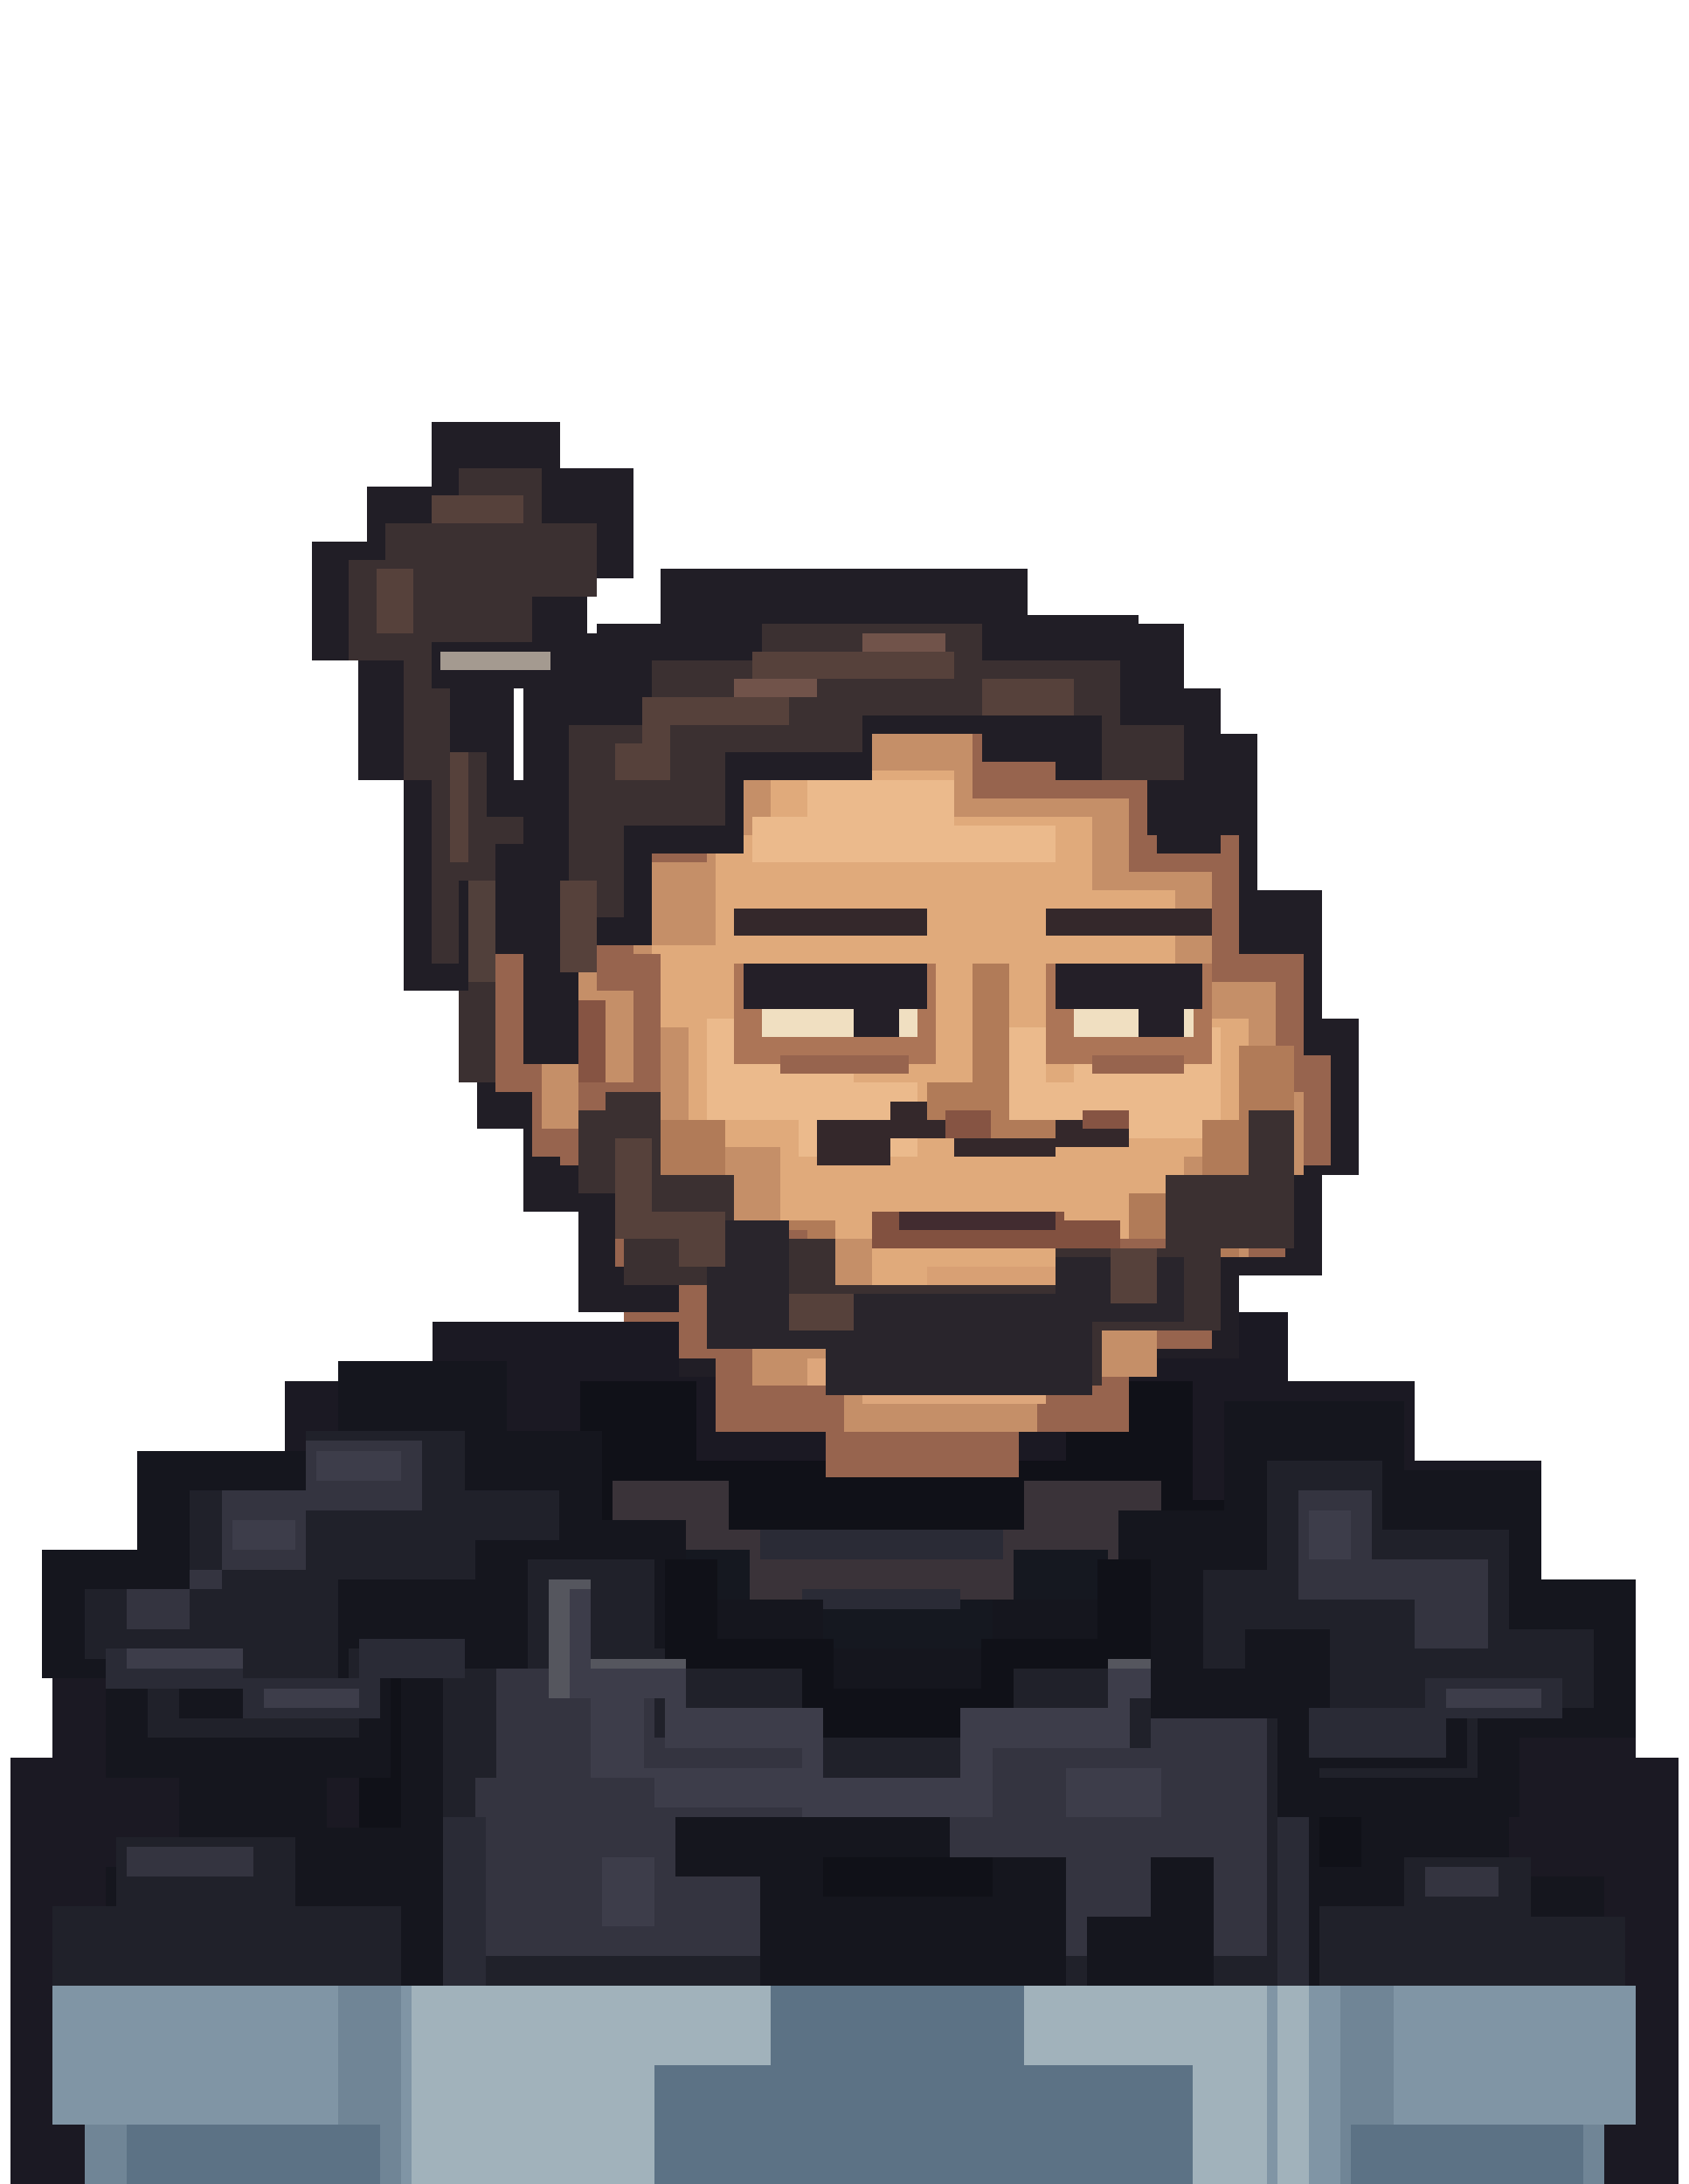
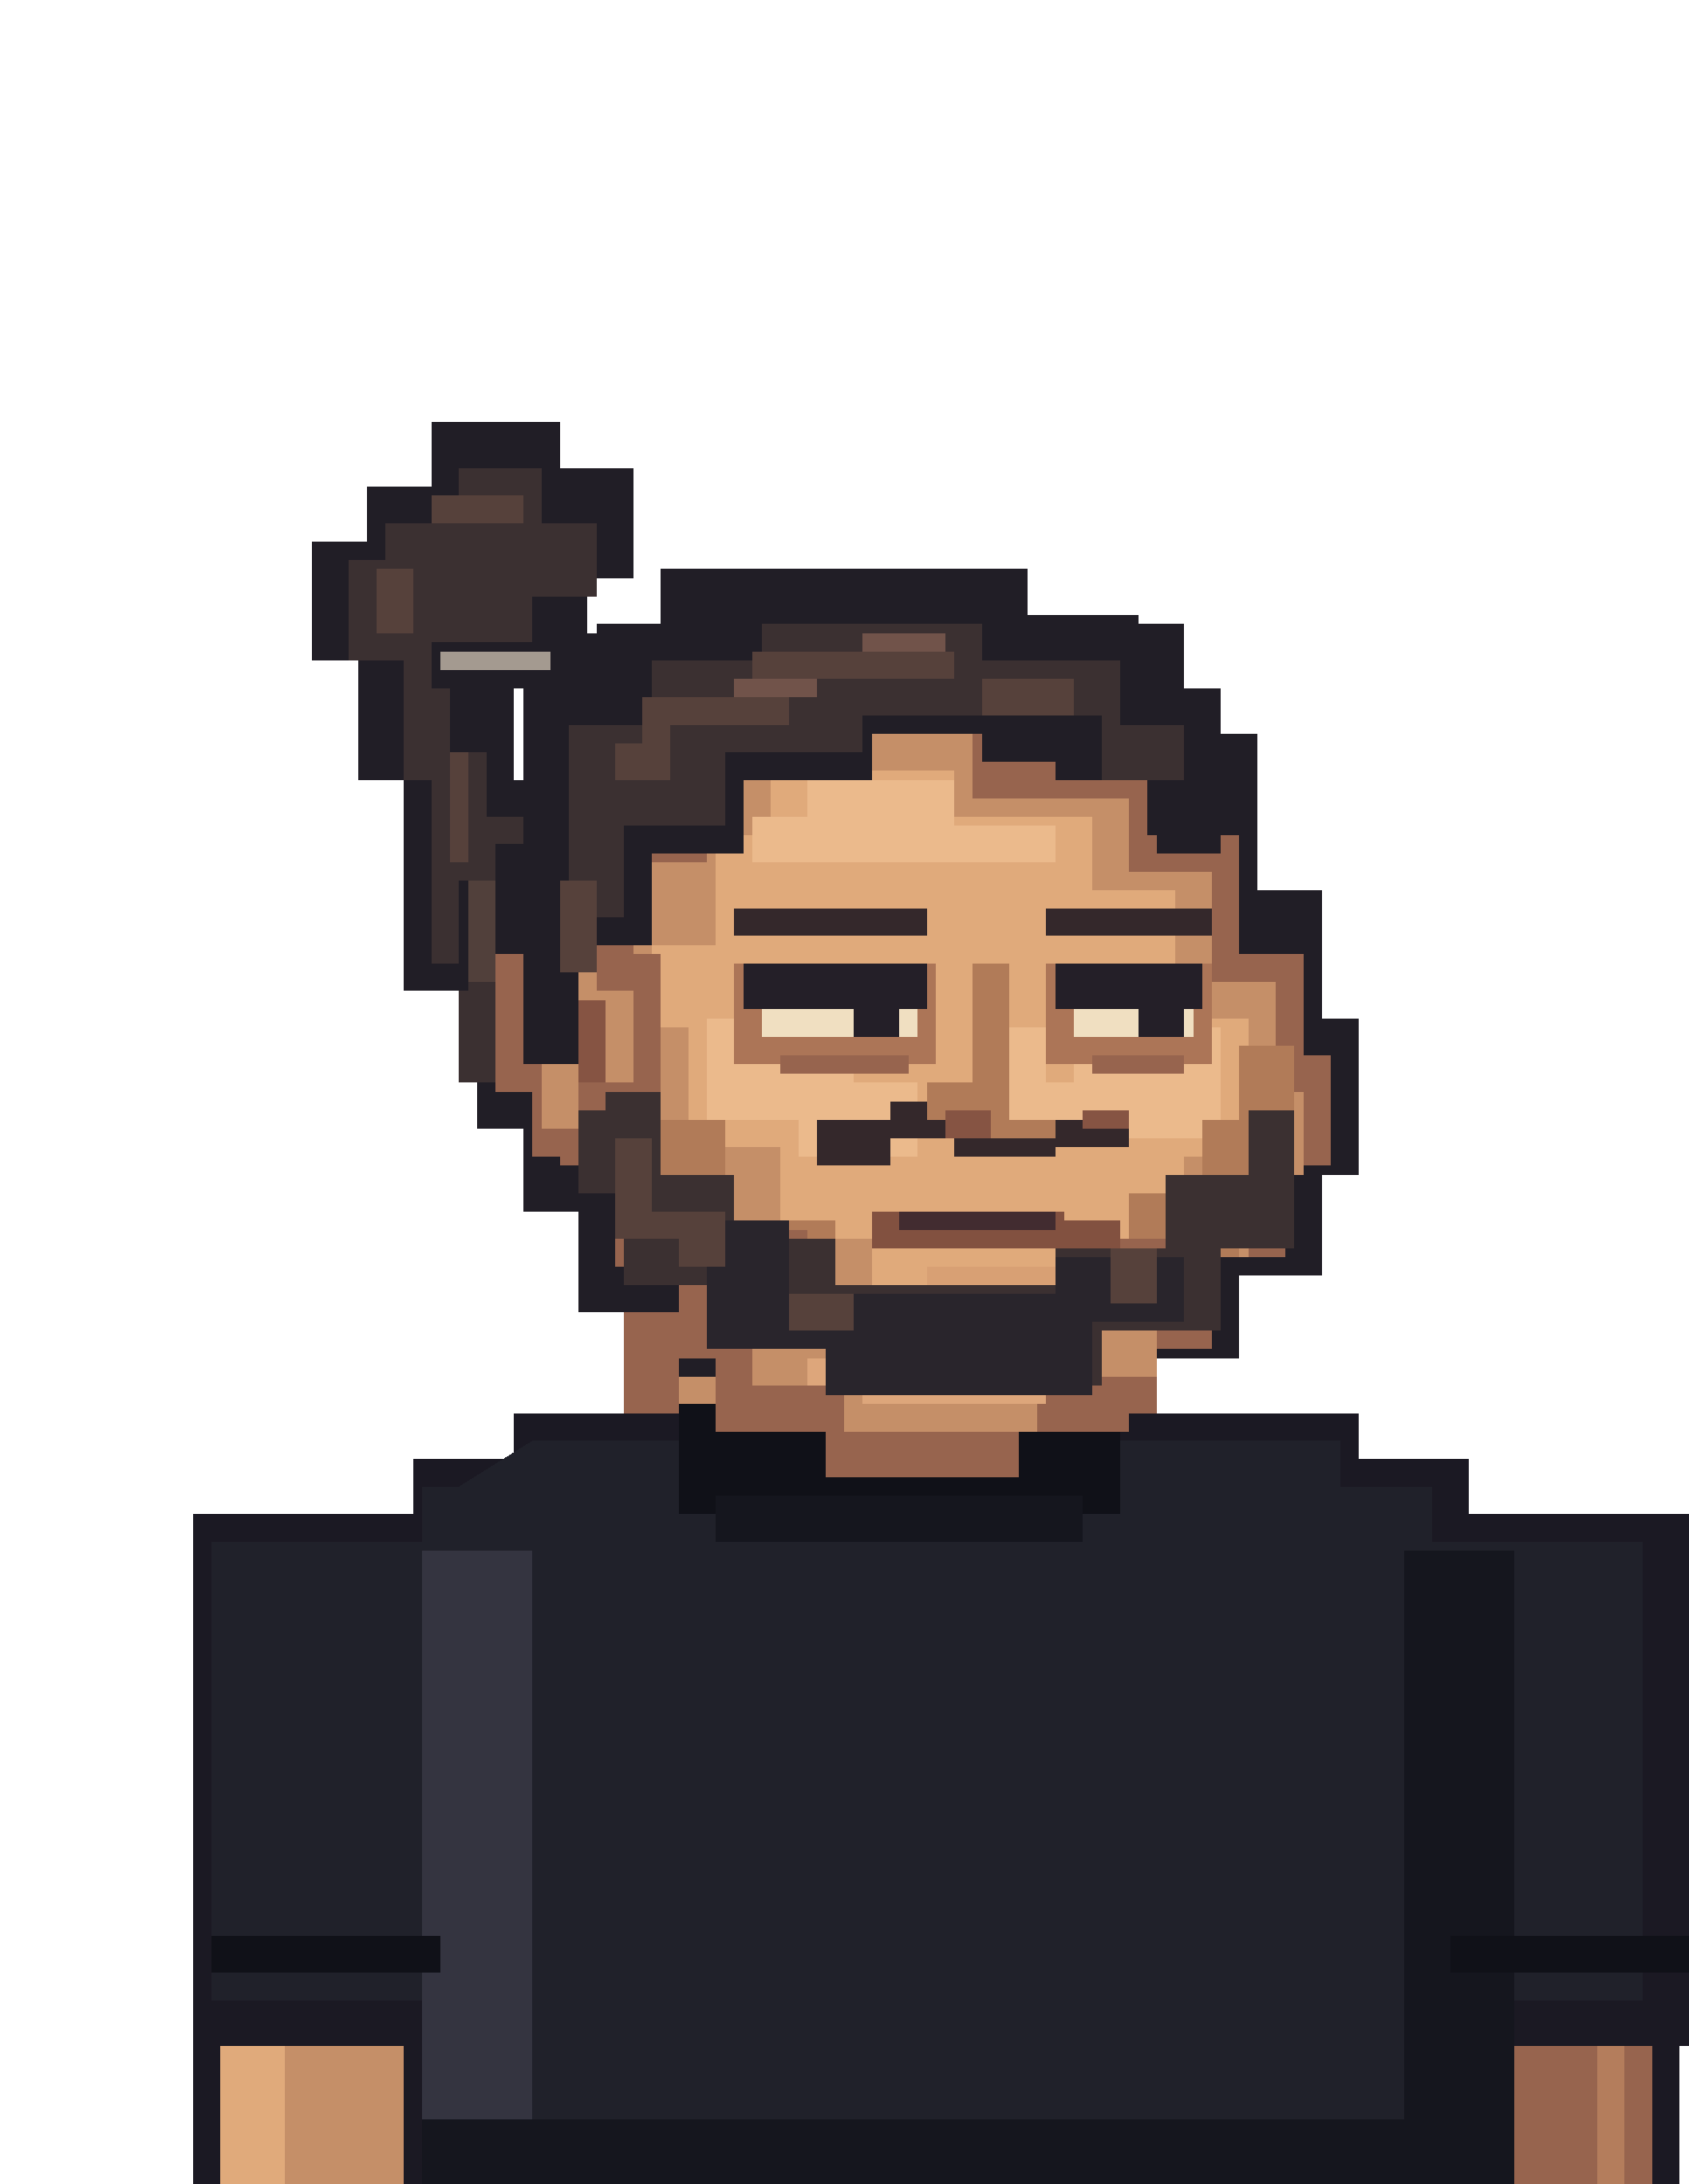
<svg xmlns="http://www.w3.org/2000/svg" width="552" height="714" viewBox="-12 -38 184 238" shape-rendering="crispEdges" data-expression="tired">
  <g id="neck" transform="translate(0 -20)">
    <path fill="#97644e" d="M56 118h58v24h7v16H49v-16h7z" />
    <path fill="#c58f68" d="M62 126h45v17h7v8H56v-8h6z" />
    <path fill="#dda67b" d="M66 134h35v10h7v3H66z" />
  </g>
-   <g id="armoured-body" transform="translate(-12 -16) scale(1.15 1.08)">
-     <g id="lower-armour">
-       <path fill="#1b1923" d="M1 157h158v43H1z" />
-       <path fill="#708596" d="M8 165h33v35H8zM122 165h30v35h-30z" />
-       <path fill="#8095a5" d="M38 165h89v35H38zM5 179h27v15H5zM132 179h23v15h-23z" />
-       <path fill="#a1b2bb" d="M43 175h30v11h24v-11h23v25H43z" />
-       <path fill="#5c7285" d="M73 180h24v8h16v12H62v-12h11z" />
-       <path fill="#a1b2bb" d="M53 183h6v12h-6zM101 181h7v4h-7z" />
-       <path fill="#a1b2bb" d="M39 178h4v22h-4zM121 178h3v22h-3z" />
-       <path fill="#5c7285" d="M12 194h24v6H12zM128 194h22v6h-22zM76 190h17v4H76z" />
-     </g>
-     <g id="body-outline" transform="translate(0 -20)">
-       <path fill="#1b1923" d="M41 133h24v-7h39v6h18v7h12v8h12v15h9v20h4v18H1v-20h4v-19h9v-14h13v-8h14z" />
-     </g>
-     <g id="under-armour" transform="translate(0 -20)">
-       <path fill="#101118" d="M55 139h11v8h35v-8h12v12h16v49H34v-48h21z" />
-       <path fill="#3a3339" d="M58 149h11v5h28v-5h13v9h-10v8H70v-8H58z" />
-       <path fill="#151820" d="M63 156h8v5h25v-5h9v15H62zM41 166h12v34H41zM115 165h10v35h-10z" />
-       <path fill="#2a2b36" d="M72 154h23v3H72zM76 160h15v2H76z" />
-     </g>
-     <g id="carapace-breastplate" transform="translate(0 -20)">
-       <path fill="#15161e" d="M45 153h20v8h13v5h16v-5h12v-9h19v48H38v-39h7z" />
-       <path fill="#20212a" d="M46 157h16v9h14v7h20v-7h14v-9h12v43H42v-35h4z" />
-       <path fill="#343440" d="M47 168h15v7h15v8h15v-7h17v-8h11v29H45v-18h2z" />
-       <path fill="#3d3d4a" d="M56 169h5v9h15v4H62v-3h-6zM101 178h9v5h-9zM57 187h5v7h-5z" />
-       <path fill="#15161e" d="M78 179h12v8h11v13H72v-11h-8v-6h14zM109 187h6v13h-12v-7h6z" />
-       <path fill="#101118" d="M63 157h5v8h11v5h14v-5h11v-8h5v11h-13v7H76v-7H63zM78 187h16v4H78z" />
-       <path fill="#55565e" d="M52 159h4v8h9v5h13v7h13v-7h14v-5h7v-8h3v11h-8v6H94v7H76v-7H63v-5H52z" />
-       <path fill="#3d3d4a" d="M54 160h2v8h9v4h13v7h13v-7h14v-4h8v3h-6v5H94v7H76v-7H63v-5H54z" />
-       <path fill="#2a2b36" d="M42 183h4v17h-4zM121 181h3v19h-3z" />
-     </g>
-     <g id="carapace-shoulders" transform="translate(0 -20)">
-       <path fill="#15161e" d="M32 137h16v7h9v10h-7v14H37v11H10v-10H4v-13h9v-10h19zM116 141h17v7h13v11h9v16h-11v8h-23v-10h-12v-18h7z" />
-       <path fill="#20212a" d="M29 144h15v6h9v5h-8v10H34v10H14v-8H8v-7h10v-10h11zM120 147h11v7h12v10h8v8h-11v7h-15v-11h-11v-10h6z" />
-       <path fill="#343440" d="M29 145h11v7H29v6H18v6h-6v-4h9v-10h8zM123 150h7v7h11v9h-7v-5h-11z" />
-       <path fill="#3d3d4a" d="M30 146h8v3h-8zM22 153h6v3h-6zM124 152h4v5h-4z" />
-       <path fill="#15161e" d="M32 159h13v7H33v7H17v-4h15zM118 164h8v8h13v6h-15v-8h-6z" />
-       <path fill="#2a2b36" d="M10 166h13v3h11v-4h10v4h-8v4H23v-3H10zM124 172h11v-3h13v4h-11v4h-13z" />
-       <path fill="#3d3d4a" d="M12 166h11v2H12zM25 170h9v2h-9zM137 170h9v2h-9z" />
-       <path fill="#15161e" d="M17 177h14v7h9v16H10v-12h7zM129 181h14v8h9v11h-28v-12h5z" />
-       <path fill="#20212a" d="M11 185h17v7h10v8H5v-8h6zM133 187h12v6h9v7h-29v-8h8z" />
-       <path fill="#343440" d="M12 186h12v3H12zM135 188h7v3h-7z" />
-     </g>
+   <g id="casual-body">
+     <path fill="#1b1923" d="M9 127h26v77H9zM145 127h26v77h-26z" />
+     <path fill="#c58f68" d="M12 129h20v75H12z" />
+     <path fill="#e0aa7b" d="M12 129h7v75h-7z" />
+     <path fill="#97644e" d="M148 129h20v75h-20z" />
+     <path fill="#b47d5c" d="M162 129h3v75h-3z" />
+     <path fill="#1b1923" d="M44 116h92v5h12v6h24v58h-26v23H33v-23H9v-58h24v-6h11z" />
+     <path fill="#20212a" d="M46 119h88v5h10v6h23v50h-26v21H34v-21H11v-50h23v-6h4z" />
+     <path fill="#343440" d="M34 131h12v62H34z" />
+     <path fill="#15161e" d="M141 131h12v62h-12z" />
+     <path fill="#15161e" d="M34 193h119v9H34z" />
+     <path fill="#101118" d="M11 173h25v4H11zM146 173h26v4h-26z" />
+     <path fill="#101118" d="M62 115h48v12H62z" />
+     <path fill="#15161e" d="M66 125h40v5H66z" />
  </g>
  <g id="hair-back" transform="translate(0 -38)">
    <path fill="#211e26" d="M45 69h15v-7h40v6h17v12h8v27h-7v16h-9v7H51v-7H40v-17h-5V85h10z" />
    <path fill="#3b3031" d="M39 89h7v15h-4v14h-4v-14h-3V96h4zM111 82h7v23h-5v15h-6v-9h4z" />
    <path fill="#51403b" d="M39 96h3v11h-3z" />
  </g>
  <g id="ponytail" transform="translate(0 -38)">
    <path fill="#211e26" d="M28 53h7v-7h14v5h8v12h-5v10h-8v16h-5v19h-7V85h-5V72h-5V59h6z" />
    <path fill="#3b3031" d="M30 57h8v-6h9v6h6v8h-7v8h-9v12h-5V72h-6V61h4zM35 82h6v14h-3v9h-3z" />
    <path fill="#56413b" d="M35 54h10v3H35zM29 62h4v7h-4zM37 82h2v12h-2z" />
    <path fill="#211e26" d="M35 70h14v5H35z" />
    <path fill="#a49a90" d="M36 71h12v2H36z" />
  </g>
  <g id="head" transform="translate(0 -38)">
    <path fill="#211e26" d="M57 73h40v4h17v8h11v12h7v14h4v17h-4v11h-9v9h-14v6H76v-4H62v-7H51v-11h-6v-14h-3V99h6V85h9z" />
    <path fill="#97644e" d="M60 78h35v5h18v8h10v13h7v11h3v12h-5v10h-9v8h-13v5H78v-5H65v-7H55v-11h-6v-13h-3v-13h6V89h8z" />
    <path fill="#c58f68" d="M65 80h29v7h17v8h9v12h7v12h3v9h-6v9h-12v8H80v-5H68v-9H58v-12h-6v-15h5V94h8z" />
    <path fill="#e0aa7b" d="M72 84h20v5h15v8h9v14h8v15h-7v9h-13v5H83v-5H73v-10H63v-13h-4v-9h7V91h6z" />
    <path fill="#ebba8c" d="M76 85h16v5h11v4H70v-5h6zM65 111h16v7h7v8H75v-4H65zM105 112h16v12h-16z" />
    <path fill="#b17b58" d="M52 109h7v13h8v11h12v8H68v-6H58v-10h-6zM123 114h6v14h-6v9h-12v7h-11v-5h11v-9h8v-8h4z" />
  </g>
  <g id="double-chin" transform="translate(0 -38)">
    <path fill="#97644e" d="M62 134h14v8h28v-7h16v12h-9v9H99v5H78v-5H66v-8h-4z" />
    <path fill="#c58f68" d="M67 139h9v8h28v-6h10v9h-13v6H80v-5H70v-6h-3z" />
    <path fill="#dda67b" d="M76 148h26v5H82v-2h-6z" />
    <path fill="#ad7658" d="M72 143h7v3h23v-3h6v6H79v-2h-7z" />
  </g>
  <g id="ears" transform="translate(0 -38)">
    <path fill="#97644e" d="M46 99h9v5h5v16h-5v6h-9v-7h-4v-15h4z" />
    <path fill="#c58f68" d="M47 103h6v5h4v10h-6v5h-4z" />
    <path fill="#e0aa7b" d="M47 104h3v7h-3z" />
    <path fill="#865443" d="M51 109h3v9h-3z" />
  </g>
  <g id="hair-front" transform="translate(0 -38)">
    <path fill="#211e26" d="M45 90V76h8v-8h14v-5h30v4h15v8h9v18h-7v-8h-11v-5H83v5H69v8H59v10h-8v13h-6v-14h-3V92h3z" />
    <path fill="#3b3031" d="M50 79h9v-7h12v-4h24v4h15v7h7v6h-9v-7H82v4H67v8H56v10h-6z" />
    <path fill="#56413b" d="M58 76h12v-5h22v3H74v5H61v6h-6v-4h3zM95 74h10v4H95zM49 96h4v10h-4z" />
    <path fill="#71534a" d="M68 74h9v2h-9zM82 69h9v2h-9z" />
  </g>
  <g id="facial-hair" transform="translate(0 -38)">
    <path fill="#3b3031" d="M54 119h6v9h8v7h11v5h24v-4h12v-8h9v-7h5v15h-8v9h-13v6H78v-4H65v-7H56v-10h-5v-9h3z" />
    <path fill="#29252c" d="M65 133h9v8h29v-4h14v7h-10v8H78v-5H65z" />
    <path fill="#56413b" d="M55 124h4v8h8v6h-5v-3h-7zM74 141h7v4h-7zM109 136h5v6h-5z" />
    <path fill="#34282b" d="M77 122h8v-2h9v2h8v-1h9v4h-8v1H92v-2h-7v3h-8z" />
  </g>
  <g id="expression-brows" transform="translate(0 -38)">
    <path fill="#34282b" d="M68 99h21v3H68zM102 99h18v3h-18z" />
  </g>
  <g id="expression-eyes" transform="translate(0 -38)">
    <path fill="#ac7557" d="M68 105h22v11H68zM102 105h18v11h-18z" />
    <path fill="#f0dfc1" d="M71 110h17v3H71zM105 110h13v3h-13z" />
    <path fill="#241f28" d="M81 110h5v3h-5zM112 110h5v3h-5zM69 105h20v5H69zM103 105h16v5h-16z" />
    <path fill="#97644e" d="M73 115h14v2H73zM107 115h10v2h-10z" />
  </g>
  <g id="nose" transform="translate(0 -38)">
    <path fill="#b17b58" d="M94 105h4v13h5v6h-9v-2h-5v-4h5z" />
    <path fill="#ebba8c" d="M98 112h4v6h7v4H98z" />
    <path fill="#865443" d="M91 121h5v3h-5zM106 121h5v2h-5z" />
  </g>
  <g id="expression-mouth" transform="translate(0 -38)">
    <path fill="#825140" d="M83 132h21v1h6v3H83z" />
    <path fill="#422c30" d="M86 132h17v2H86z" />
    <path fill="#d8a074" d="M89 138h14v2H89z" />
  </g>
</svg>
